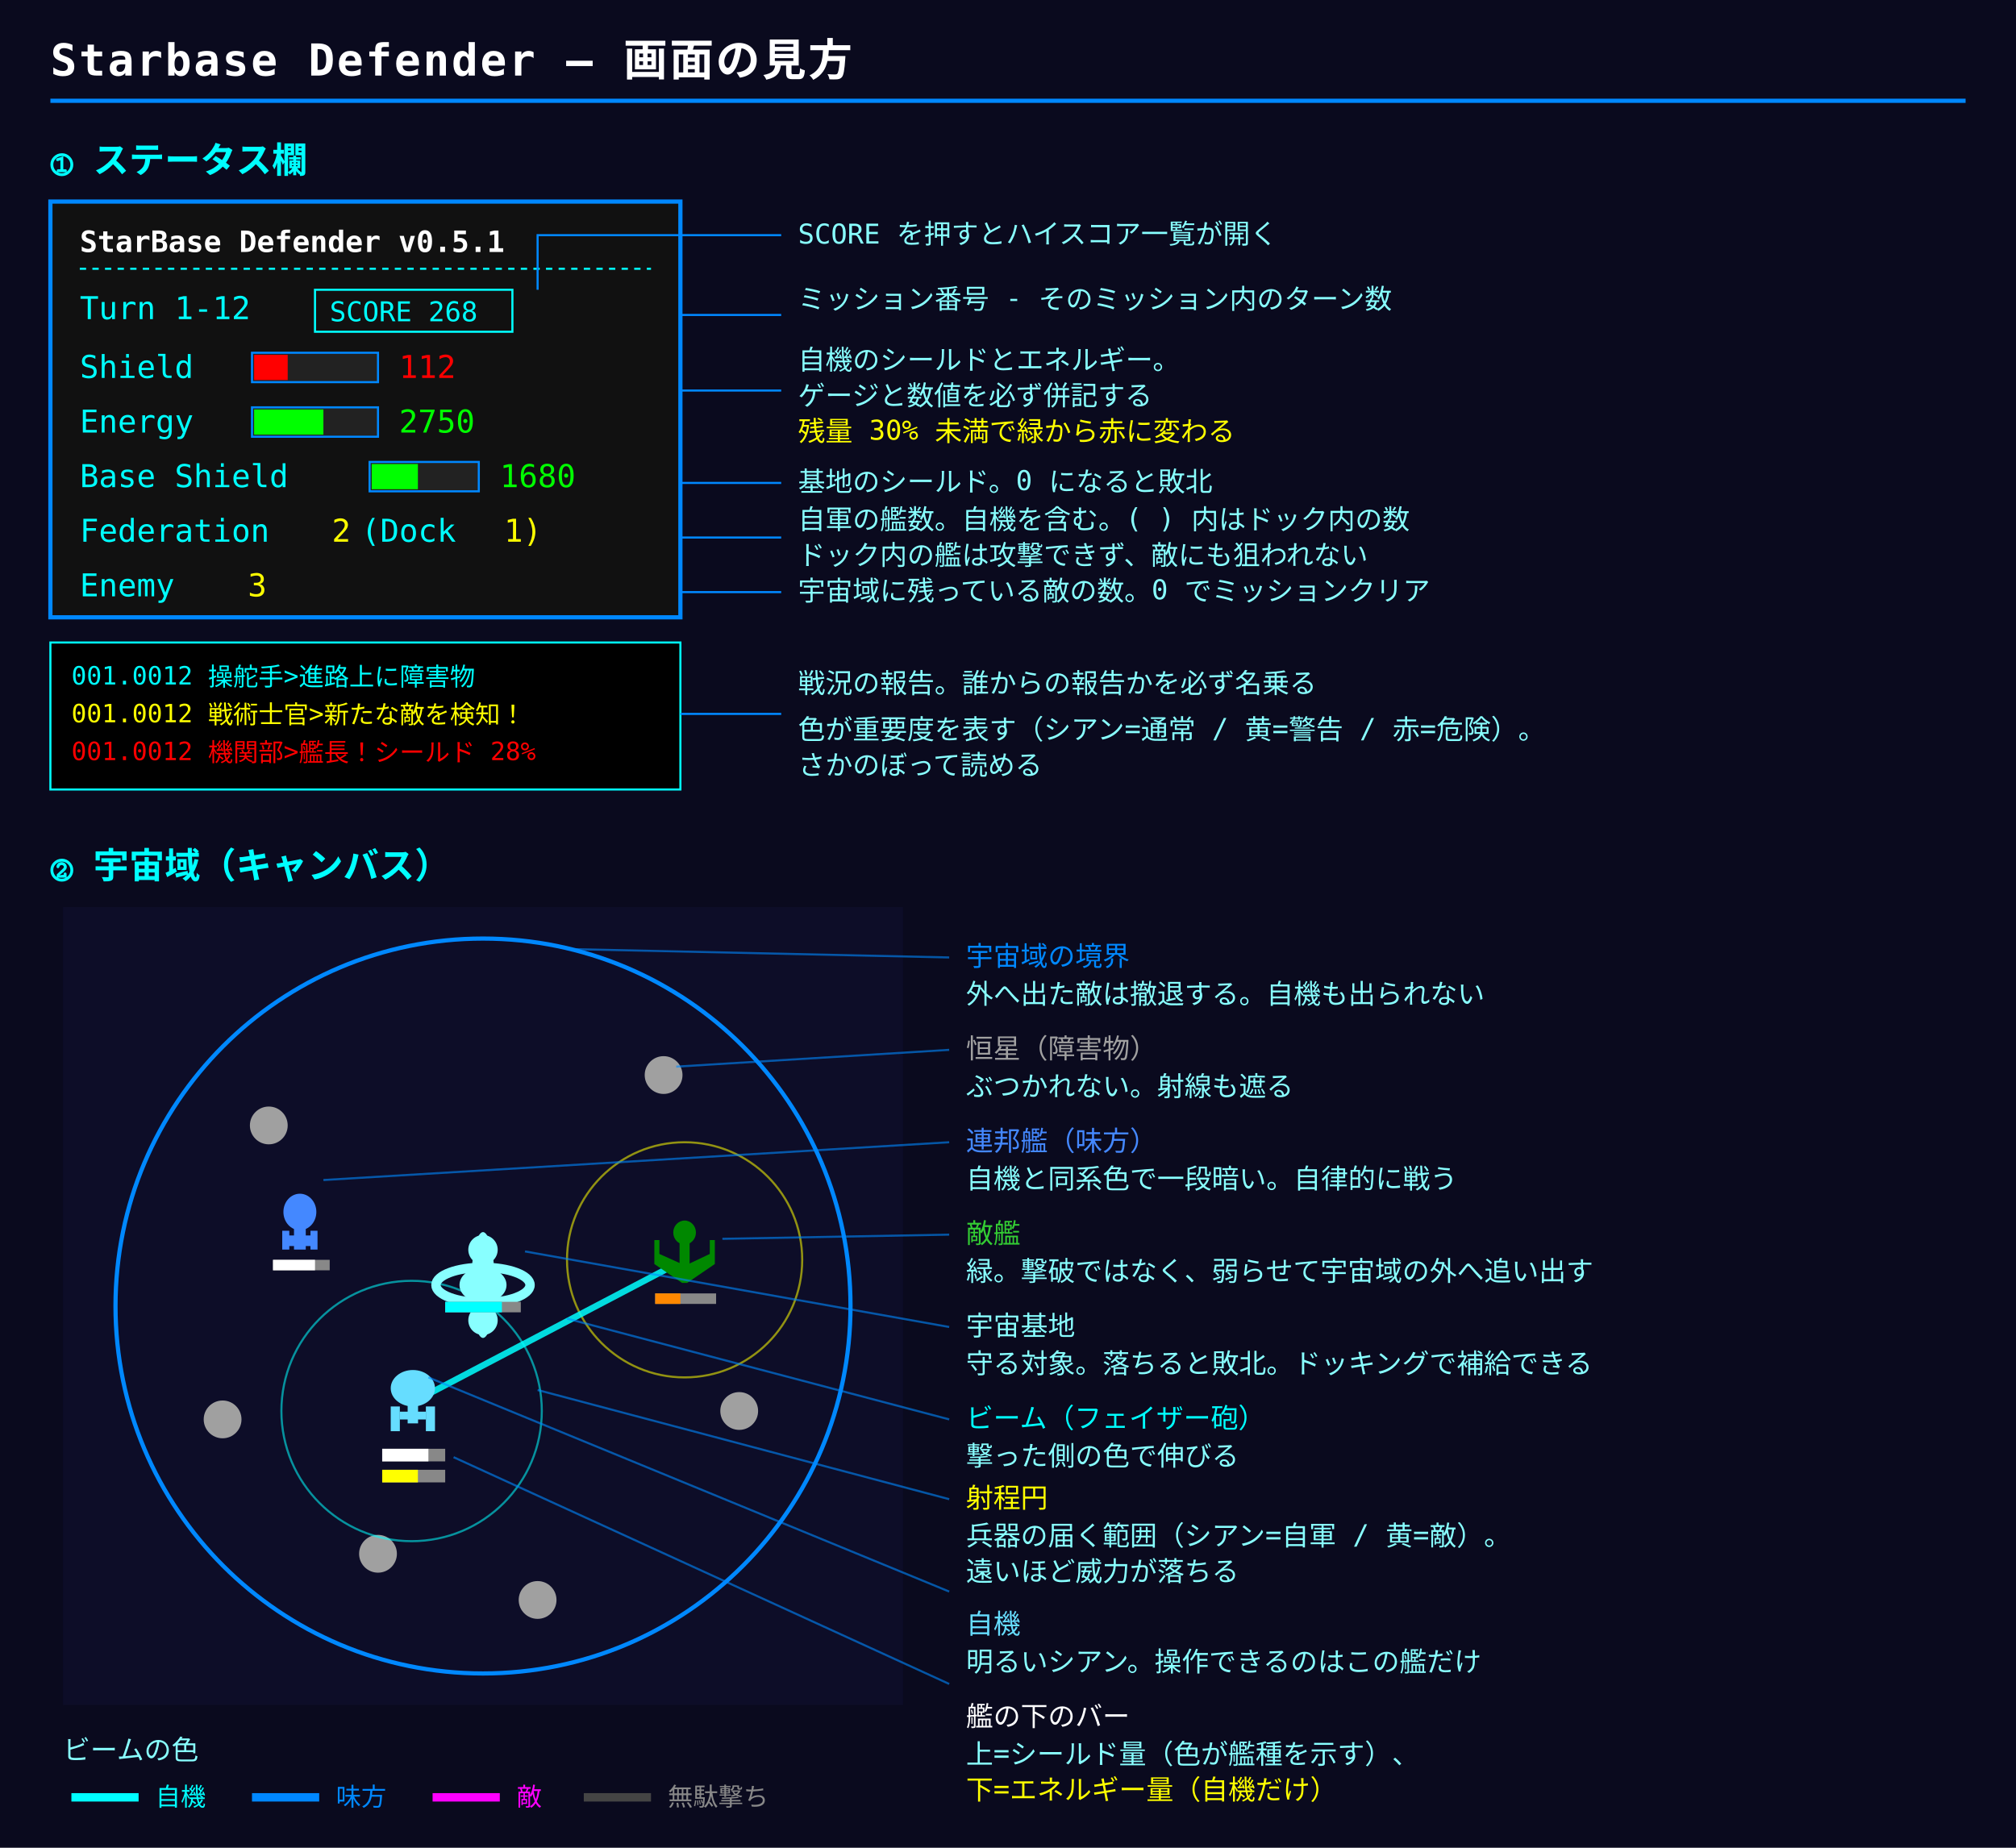
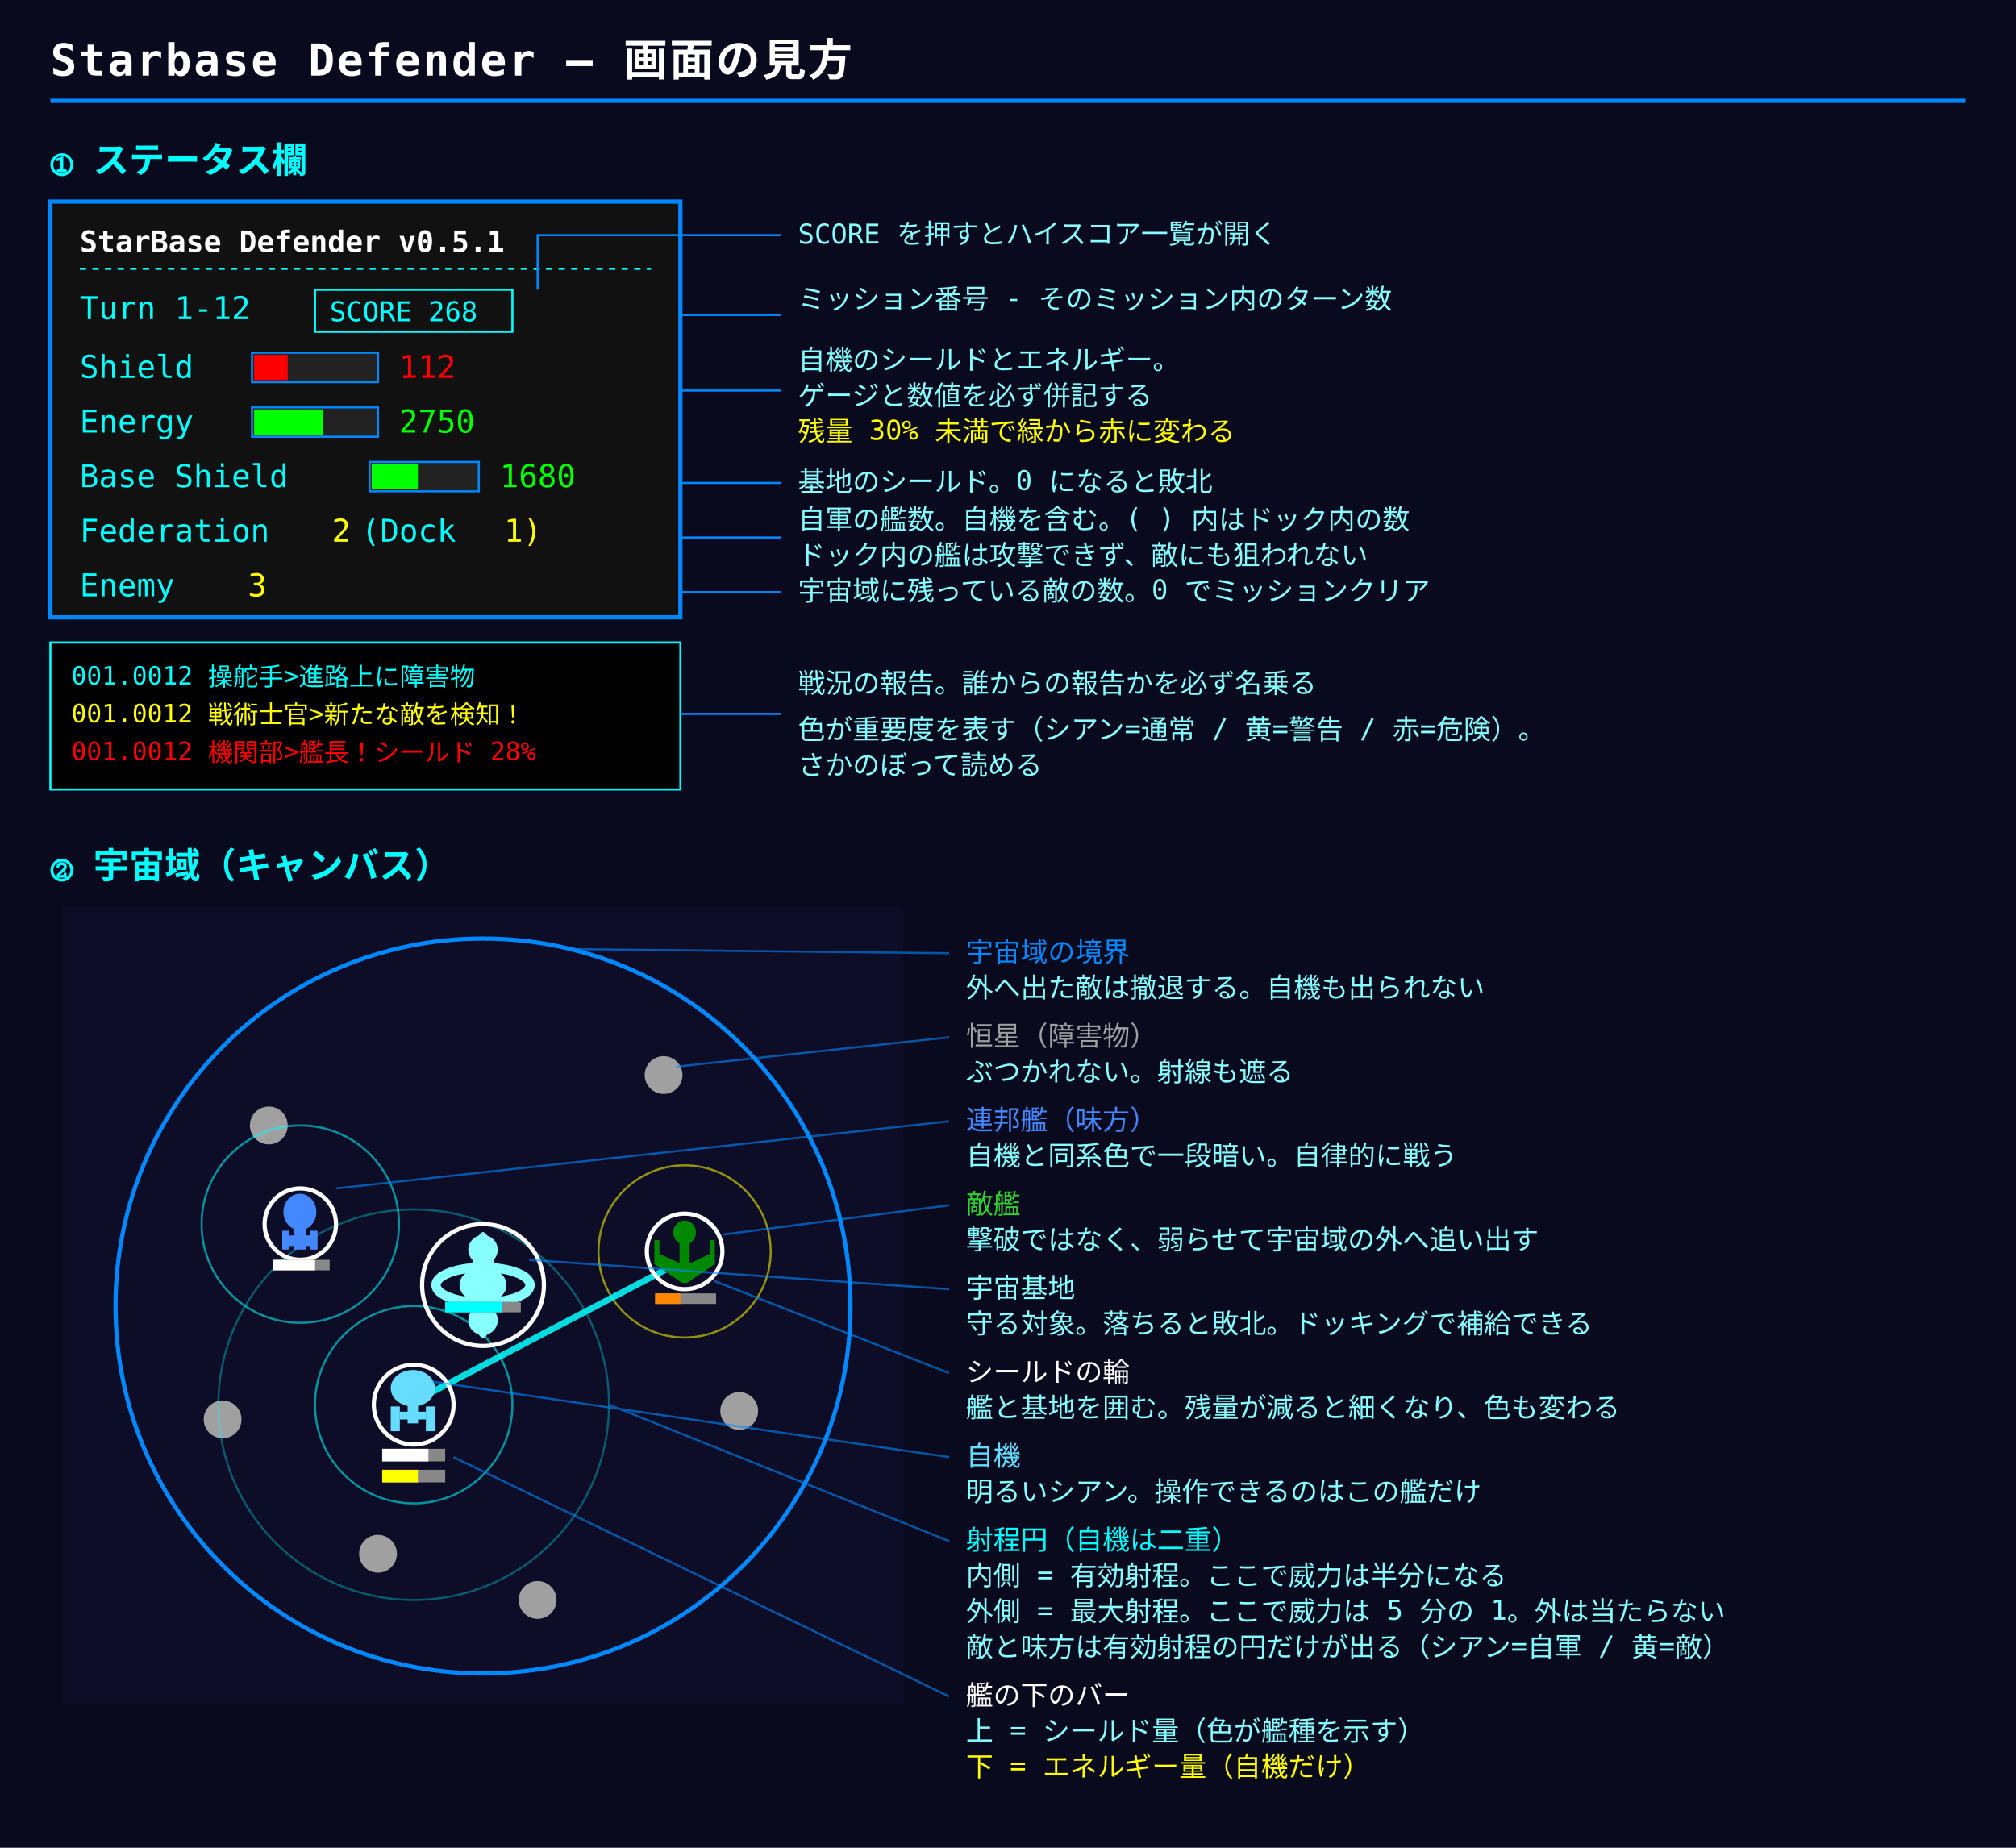
<svg xmlns="http://www.w3.org/2000/svg" viewBox="0 0 960 880" width="960" role="img" aria-label="Starbase Defender の画面の見方">
  <rect width="960" height="880" fill="#0a0a1e" />
  <text x="24" y="36" fill="#ffffff" font-family="monospace" font-size="21" font-weight="bold" letter-spacing="1">Starbase Defender — 画面の見方</text>
  <line x1="24" y1="48" x2="936" y2="48" stroke="#0088ff" stroke-width="2" />
  <text x="24" y="82" fill="#0ff" font-family="monospace" font-size="17" font-weight="bold">① ステータス欄</text>
  <rect x="24" y="96" width="300" height="198" fill="#111" stroke="#0088ff" stroke-width="2" />
  <text x="38" y="120" fill="#ffffff" font-family="monospace" font-size="14" font-weight="bold">StarBase Defender v0.5.1</text>
  <line x1="38" y1="128" x2="310" y2="128" stroke="#0ff" stroke-width="1" stroke-dasharray="3 3" />
  <text x="38" y="152" fill="#0ff" font-family="monospace" font-size="15">Turn 1-12</text>
  <rect x="150" y="138" width="94" height="20" fill="none" stroke="#0ff" stroke-width="1" />
  <text x="157" y="153" fill="#0ff" font-family="monospace" font-size="13">SCORE 268</text>
  <text x="38" y="180" fill="#0ff" font-family="monospace" font-size="15">Shield</text>
  <rect x="120" y="168" width="60" height="14" fill="#222" stroke="#0088ff" stroke-width="1" />
  <rect x="121" y="169" width="16" height="12" fill="#f00" />
  <text x="190" y="180" fill="#f00" font-family="monospace" font-size="15">112</text>
  <text x="38" y="206" fill="#0ff" font-family="monospace" font-size="15">Energy</text>
  <rect x="120" y="194" width="60" height="14" fill="#222" stroke="#0088ff" stroke-width="1" />
  <rect x="121" y="195" width="33" height="12" fill="#0f0" />
  <text x="190" y="206" fill="#0f0" font-family="monospace" font-size="15">2750</text>
  <text x="38" y="232" fill="#0ff" font-family="monospace" font-size="15">Base Shield</text>
  <rect x="176" y="220" width="52" height="14" fill="#222" stroke="#0088ff" stroke-width="1" />
  <rect x="177" y="221" width="22" height="12" fill="#0f0" />
  <text x="238" y="232" fill="#0f0" font-family="monospace" font-size="15">1680</text>
  <text x="38" y="258" fill="#0ff" font-family="monospace" font-size="15">Federation</text>
  <text x="158" y="258" fill="#ff0" font-family="monospace" font-size="15">2</text>
  <text x="172" y="258" fill="#0ff" font-family="monospace" font-size="15">(Dock</text>
  <text x="240" y="258" fill="#ff0" font-family="monospace" font-size="15">1)</text>
  <text x="38" y="284" fill="#0ff" font-family="monospace" font-size="15">Enemy</text>
  <text x="118" y="284" fill="#ff0" font-family="monospace" font-size="15">3</text>
  <g stroke="#0088ff" stroke-width="1" fill="none">
    <path d="M256 138 L256 112 L372 112" />
    <path d="M324 150 L372 150" />
    <path d="M324 186 L372 186" />
    <path d="M324 230 L372 230" />
    <path d="M324 256 L372 256" />
    <path d="M324 282 L372 282" />
  </g>
  <g font-family="monospace" font-size="13" fill="#8ff">
    <text x="380" y="116">SCORE を押すとハイスコア一覧が開く</text>
    <text x="380" y="147">ミッション番号 - そのミッション内のターン数</text>
    <text x="380" y="176">自機のシールドとエネルギー。</text>
    <text x="380" y="193">ゲージと数値を必ず併記する</text>
    <text x="380" y="210" fill="#ff0">残量 30% 未満で緑から赤に変わる</text>
    <text x="380" y="234">基地のシールド。0 になると敗北</text>
    <text x="380" y="252">自軍の艦数。自機を含む。( ) 内はドック内の数</text>
    <text x="380" y="269">ドック内の艦は攻撃できず、敵にも狙われない</text>
    <text x="380" y="286">宇宙域に残っている敵の数。0 でミッションクリア</text>
  </g>
  <rect x="24" y="306" width="300" height="70" fill="#000" stroke="#0ff" stroke-width="1" />
  <text x="34" y="326" fill="#0ff" font-family="monospace" font-size="12">001.0012 操舵手&gt;進路上に障害物</text>
  <text x="34" y="344" fill="#ff0" font-family="monospace" font-size="12">001.0012 戦術士官&gt;新たな敵を検知！</text>
  <text x="34" y="362" fill="#f00" font-family="monospace" font-size="12">001.0012 機関部&gt;艦長！シールド 28%</text>
  <path d="M324 340 L372 340" stroke="#0088ff" stroke-width="1" fill="none" />
  <g font-family="monospace" font-size="13" fill="#8ff">
    <text x="380" y="330">戦況の報告。誰からの報告かを必ず名乗る</text>
    <text x="380" y="352">色が重要度を表す（シアン=通常 / 黄=警告 / 赤=危険）。</text>
    <text x="380" y="369">さかのぼって読める</text>
  </g>
  <text x="24" y="418" fill="#0ff" font-family="monospace" font-size="17" font-weight="bold">② 宇宙域（キャンバス）</text>
  <rect x="30" y="432" width="400" height="380" fill="#0d0d28" />
  <circle cx="230" cy="622" r="175" fill="none" stroke="#0088ff" stroke-width="2" />
  <circle cx="128" cy="536" r="9" fill="#a0a0a0" />
  <circle cx="316" cy="512" r="9" fill="#a0a0a0" />
  <circle cx="106" cy="676" r="9" fill="#a0a0a0" />
  <circle cx="256" cy="762" r="9" fill="#a0a0a0" />
  <circle cx="352" cy="672" r="9" fill="#a0a0a0" />
  <circle cx="180" cy="740" r="9" fill="#a0a0a0" />
-   <circle cx="196" cy="672" r="62" fill="none" stroke="#00ffff" stroke-width="1" opacity="0.55" />
-   <circle cx="326" cy="600" r="56" fill="none" stroke="#ffff00" stroke-width="1" opacity="0.55" />
+   <circle cx="197" cy="669" r="93" fill="none" stroke="#00ffff" stroke-width="1" opacity="0.32" />
+   <circle cx="197" cy="669" r="47" fill="none" stroke="#00ffff" stroke-width="1" opacity="0.55" />
+   <circle cx="143" cy="583" r="47" fill="none" stroke="#00ffff" stroke-width="1" opacity="0.55" />
+   <circle cx="326" cy="596" r="41" fill="none" stroke="#ffff00" stroke-width="1" opacity="0.55" />
  <line x1="200" y1="666" x2="322" y2="602" stroke="#00ffff" stroke-width="3" opacity="0.85" />
+   <circle cx="230" cy="612" r="29" fill="none" stroke="#ffffff" stroke-width="2" />
+   <circle cx="197" cy="669" r="19" fill="none" stroke="#ffffff" stroke-width="2" />
+   <circle cx="143" cy="583" r="17" fill="none" stroke="#ffffff" stroke-width="2" />
+   <circle cx="326" cy="596" r="18" fill="none" stroke="#ffffff" stroke-width="2" />
  <g transform="translate(202,584) scale(0.56)">
    <ellipse cx="50" cy="50" rx="10" ry="45" fill="#88ffff" />
    <ellipse cx="50" cy="20" rx="12.5" ry="12.5" fill="#88ffff" />
    <ellipse cx="50" cy="80" rx="12.5" ry="12.5" fill="#88ffff" />
    <ellipse cx="50" cy="50" rx="20" ry="15" fill="#88ffff" />
    <ellipse cx="50" cy="50" rx="40" ry="15" fill="none" stroke="#88ffff" stroke-width="8" />
  </g>
  <rect x="212" y="620" width="36" height="5" fill="#888888" />
  <rect x="212" y="620" width="27" height="5" fill="#00ffff" />
  <g transform="translate(178,650) scale(0.62)" fill="#66ddff">
    <rect x="20" y="36" width="20" height="6" />
    <rect x="26" y="25" width="8" height="20" />
    <rect x="13" y="32" width="7" height="19" />
    <rect x="40" y="32" width="7" height="19" />
    <ellipse cx="30" cy="18" rx="17" ry="14" />
  </g>
  <rect x="182" y="690" width="30" height="6" fill="#888888" />
  <rect x="182" y="690" width="22" height="6" fill="#ffffff" />
  <rect x="182" y="700" width="30" height="6" fill="#888888" />
  <rect x="182" y="700" width="17" height="6" fill="#ffff00" />
  <g transform="translate(126,566) scale(0.56)" fill="#4488ff">
    <rect x="20" y="40" width="20" height="9" />
    <rect x="25" y="34" width="10" height="18" />
    <rect x="15" y="36" width="6" height="16" />
    <rect x="39" y="36" width="6" height="16" />
    <ellipse cx="30" cy="20" rx="14" ry="15.5" />
  </g>
  <rect x="130" y="600" width="27" height="5" fill="#888888" />
  <rect x="130" y="600" width="20" height="5" fill="#ffffff" />
  <g transform="translate(308,578) scale(0.6)" fill="#008800">
    <path d="M32 55 L54 40 L54 21 L50 21 L50 32 L31 41 L30 41 L10 32 L10 21 L6 21 L6 40 L28 55 Z" />
    <rect x="26" y="10" width="8" height="35" />
    <ellipse cx="30" cy="15" rx="9" ry="9.5" />
  </g>
  <rect x="312" y="616" width="29" height="5" fill="#888888" />
  <rect x="312" y="616" width="12" height="5" fill="#ff8800" />
  <g stroke="#0088ff" stroke-width="1" fill="none" opacity="0.6">
-     <path d="M271 452 L452 456" />
-     <path d="M322 508 L452 500" />
-     <path d="M154 562 L452 544" />
-     <path d="M344 590 L452 588" />
-     <path d="M250 596 L452 632" />
-     <path d="M270 628 L452 676" />
-     <path d="M256 662 L452 714" />
-     <path d="M204 656 L452 758" />
-     <path d="M216 694 L452 802" />
+     <path d="M271 452 L452 454" />
+     <path d="M322 508 L452 494" />
+     <path d="M160 566 L452 534" />
+     <path d="M344 588 L452 574" />
+     <path d="M252 600 L452 614" />
+     <path d="M340 610 L452 654" />
+     <path d="M206 658 L452 694" />
+     <path d="M290 669 L452 734" />
+     <path d="M216 694 L452 808" />
  </g>
  <g font-family="monospace" font-size="13">
-     <text x="460" y="460" fill="#0088ff">宇宙域の境界</text>
-     <text x="460" y="478" fill="#8ff">外へ出た敵は撤退する。自機も出られない</text>
-     <text x="460" y="504" fill="#a0a0a0">恒星（障害物）</text>
-     <text x="460" y="522" fill="#8ff">ぶつかれない。射線も遮る</text>
-     <text x="460" y="548" fill="#4488ff">連邦艦（味方）</text>
-     <text x="460" y="566" fill="#8ff">自機と同系色で一段暗い。自律的に戦う</text>
-     <text x="460" y="592" fill="#3c3">敵艦</text>
-     <text x="460" y="610" fill="#8ff">緑。撃破ではなく、弱らせて宇宙域の外へ追い出す</text>
-     <text x="460" y="636" fill="#88ffff">宇宙基地</text>
-     <text x="460" y="654" fill="#8ff">守る対象。落ちると敗北。ドッキングで補給できる</text>
-     <text x="460" y="680" fill="#00ffff">ビーム（フェイザー砲）</text>
-     <text x="460" y="698" fill="#8ff">撃った側の色で伸びる</text>
-     <text x="460" y="718" fill="#ffff00">射程円</text>
-     <text x="460" y="736" fill="#8ff">兵器の届く範囲（シアン=自軍 / 黄=敵）。</text>
-     <text x="460" y="753" fill="#8ff">遠いほど威力が落ちる</text>
-     <text x="460" y="778" fill="#66ddff">自機</text>
-     <text x="460" y="796" fill="#8ff">明るいシアン。操作できるのはこの艦だけ</text>
-     <text x="460" y="822" fill="#ffffff">艦の下のバー</text>
-     <text x="460" y="840" fill="#8ff">上=シールド量（色が艦種を示す）、</text>
-     <text x="460" y="857" fill="#ffff00">下=エネルギー量（自機だけ）</text>
+     <text x="460" y="458" fill="#0088ff">宇宙域の境界</text>
+     <text x="460" y="475" fill="#8ff">外へ出た敵は撤退する。自機も出られない</text>
+     <text x="460" y="498" fill="#a0a0a0">恒星（障害物）</text>
+     <text x="460" y="515" fill="#8ff">ぶつかれない。射線も遮る</text>
+     <text x="460" y="538" fill="#4488ff">連邦艦（味方）</text>
+     <text x="460" y="555" fill="#8ff">自機と同系色で一段暗い。自律的に戦う</text>
+     <text x="460" y="578" fill="#3c3">敵艦</text>
+     <text x="460" y="595" fill="#8ff">撃破ではなく、弱らせて宇宙域の外へ追い出す</text>
+     <text x="460" y="618" fill="#88ffff">宇宙基地</text>
+     <text x="460" y="635" fill="#8ff">守る対象。落ちると敗北。ドッキングで補給できる</text>
+     <text x="460" y="658" fill="#ffffff">シールドの輪</text>
+     <text x="460" y="675" fill="#8ff">艦と基地を囲む。残量が減ると細くなり、色も変わる</text>
+     <text x="460" y="698" fill="#66ddff">自機</text>
+     <text x="460" y="715" fill="#8ff">明るいシアン。操作できるのはこの艦だけ</text>
+     <text x="460" y="738" fill="#00ffff">射程円（自機は二重）</text>
+     <text x="460" y="755" fill="#8ff">内側 = 有効射程。ここで威力は半分になる</text>
+     <text x="460" y="772" fill="#8ff">外側 = 最大射程。ここで威力は 5 分の 1。外は当たらない</text>
+     <text x="460" y="789" fill="#8ff">敵と味方は有効射程の円だけが出る（シアン=自軍 / 黄=敵）</text>
+     <text x="460" y="812" fill="#ffffff">艦の下のバー</text>
+     <text x="460" y="829" fill="#8ff">上 = シールド量（色が艦種を示す）</text>
+     <text x="460" y="846" fill="#ffff00">下 = エネルギー量（自機だけ）</text>
  </g>
-   <text x="30" y="838" fill="#8ff" font-family="monospace" font-size="13">ビームの色</text>
-   <line x1="34" y1="856" x2="66" y2="856" stroke="#00ffff" stroke-width="4" />
-   <text x="74" y="860" fill="#00ffff" font-family="monospace" font-size="12">自機</text>
-   <line x1="120" y1="856" x2="152" y2="856" stroke="#0088ff" stroke-width="4" />
-   <text x="160" y="860" fill="#0088ff" font-family="monospace" font-size="12">味方</text>
-   <line x1="206" y1="856" x2="238" y2="856" stroke="#ff00ff" stroke-width="4" />
-   <text x="246" y="860" fill="#ff00ff" font-family="monospace" font-size="12">敵</text>
-   <line x1="278" y1="856" x2="310" y2="856" stroke="#444444" stroke-width="4" />
-   <text x="318" y="860" fill="#888888" font-family="monospace" font-size="12">無駄撃ち</text>
</svg>
